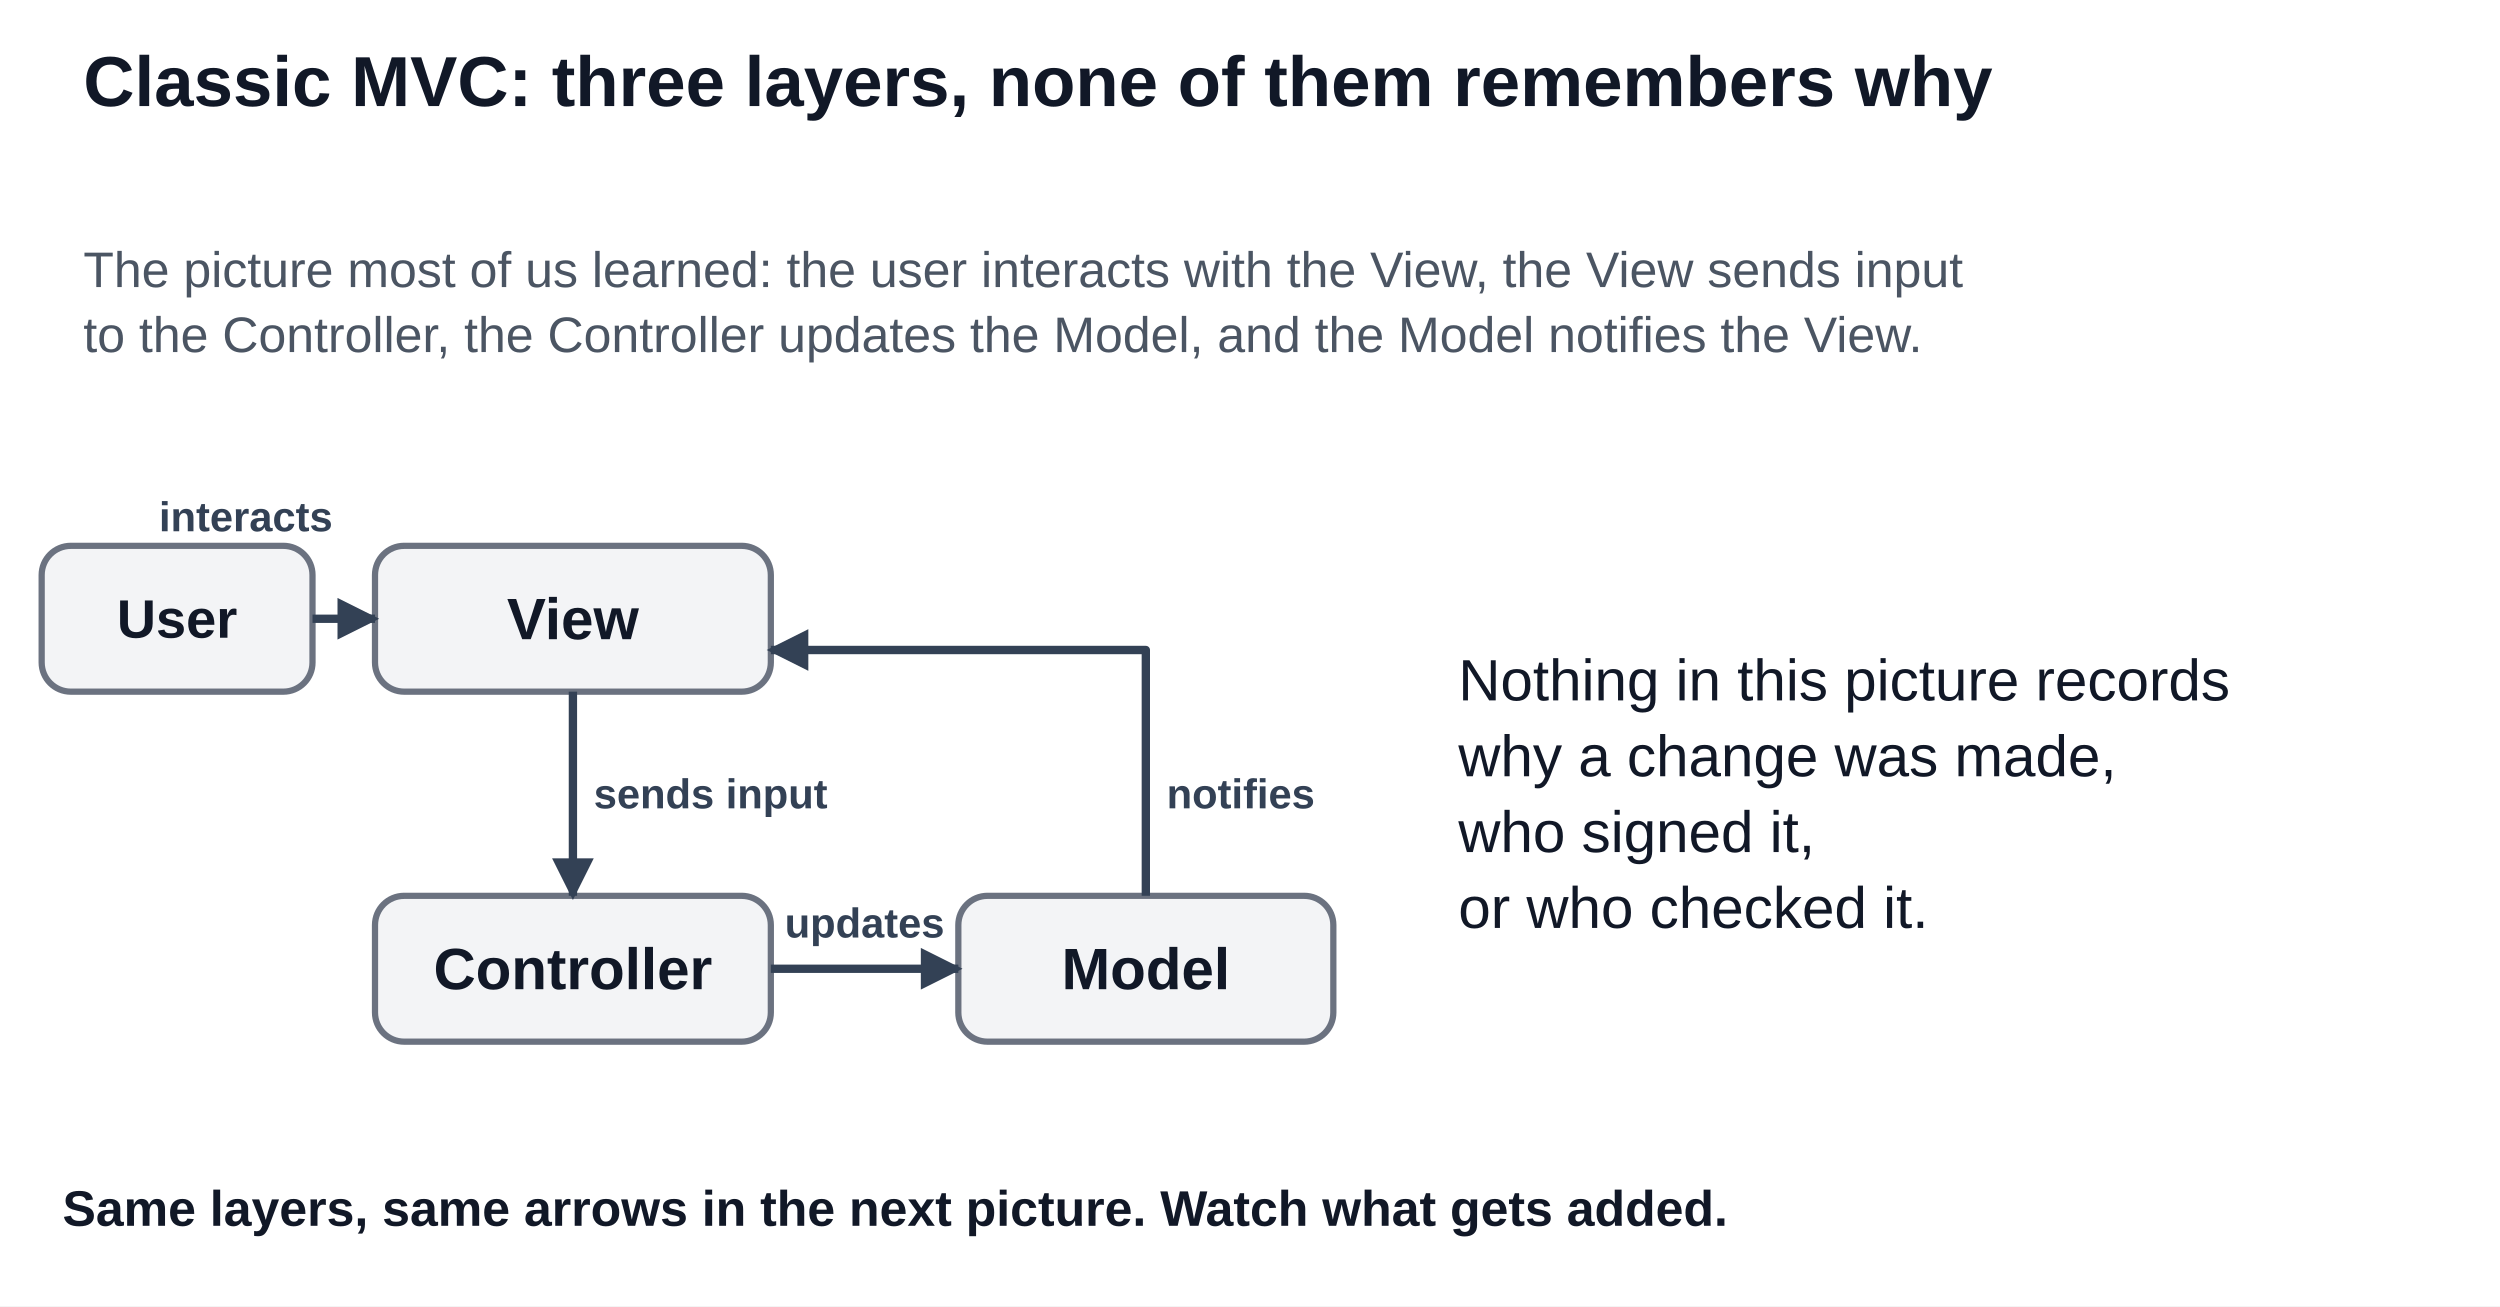
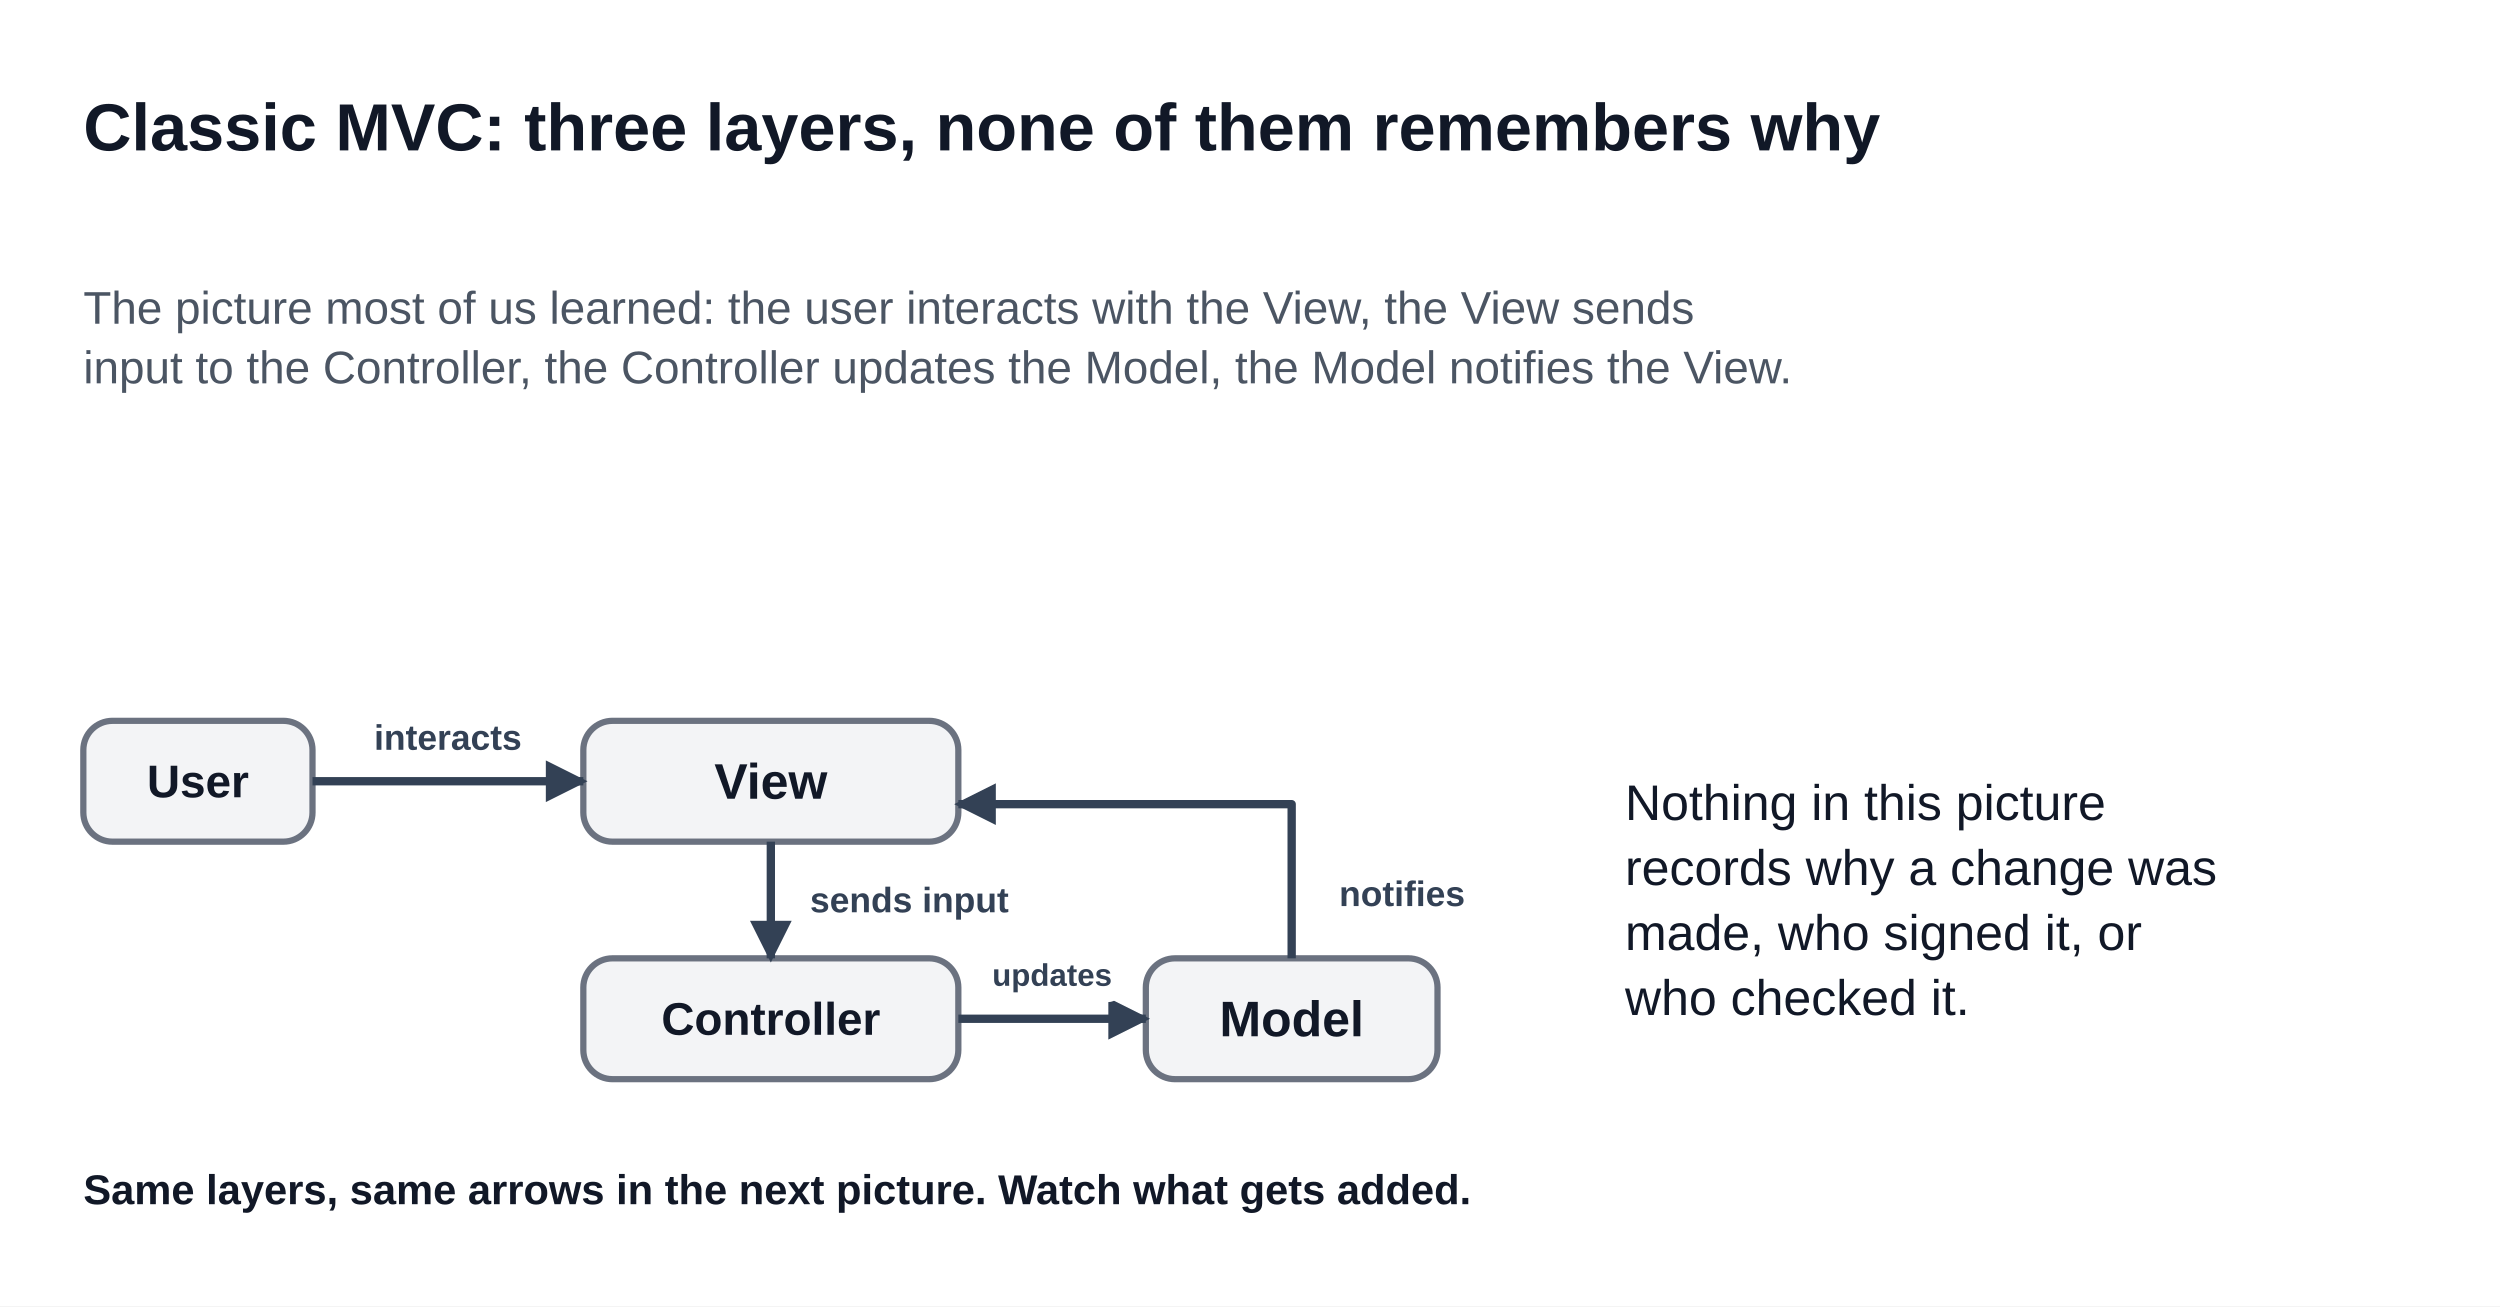
<svg xmlns="http://www.w3.org/2000/svg" width="1200" height="627" viewBox="0 0 1200 627" font-family="Segoe UI, Arial, Helvetica, sans-serif">
  <defs>
    <marker id="m334155" viewBox="0 0 10 10" refX="9" refY="5" markerWidth="5" markerHeight="5" orient="auto-start-reverse">
      <path d="M0,0 L10,5 L0,10 z" fill="#334155" />
    </marker>
  </defs>
  <rect width="1200" height="627" fill="#FFFFFF" />
-   <text x="40" y="50.9" text-anchor="start" font-size="34" font-weight="700" fill="#111827">Classic MVC: three layers, none of them remembers why</text>
-   <text x="40" y="137.8" text-anchor="start" font-size="24" font-weight="400" fill="#4B5563">The picture most of us learned: the user interacts with the View, the View sends input</text>
-   <text x="40" y="169.0" text-anchor="start" font-size="24" font-weight="400" fill="#4B5563">to the Controller, the Controller updates the Model, and the Model notifies the View.</text>
-   <rect x="20" y="262" width="130" height="70" rx="14" fill="#F3F4F6" fill-opacity="1" stroke="#6B7280" stroke-width="3" />
-   <text x="85.0" y="306.1" text-anchor="middle" font-size="26" font-weight="700" fill="#111827">User</text>
-   <rect x="180" y="262" width="190" height="70" rx="14" fill="#F3F4F6" fill-opacity="1" stroke="#6B7280" stroke-width="3" />
-   <text x="275.0" y="306.8" text-anchor="middle" font-size="28" font-weight="700" fill="#111827">View</text>
-   <rect x="180" y="430" width="190" height="70" rx="14" fill="#F3F4F6" fill-opacity="1" stroke="#6B7280" stroke-width="3" />
-   <text x="275.0" y="474.8" text-anchor="middle" font-size="28" font-weight="700" fill="#111827">Controller</text>
-   <rect x="460" y="430" width="180" height="70" rx="14" fill="#F3F4F6" fill-opacity="1" stroke="#6B7280" stroke-width="3" />
-   <text x="550.0" y="474.8" text-anchor="middle" font-size="28" font-weight="700" fill="#111827">Model</text>
-   <polyline points="150,297 180,297" fill="none" stroke="#334155" stroke-width="4" stroke-linejoin="round" marker-end="url(#m334155)" />
-   <text x="118.0" y="255.0" text-anchor="middle" font-size="20" font-weight="700" fill="#334155">interacts</text>
-   <polyline points="275,332 275,430" fill="none" stroke="#334155" stroke-width="4" stroke-linejoin="round" marker-end="url(#m334155)" />
-   <text x="285" y="388.0" text-anchor="start" font-size="20" font-weight="700" fill="#334155">sends input</text>
-   <polyline points="370,465 460,465" fill="none" stroke="#334155" stroke-width="4" stroke-linejoin="round" marker-end="url(#m334155)" />
-   <text x="415.0" y="450.0" text-anchor="middle" font-size="20" font-weight="700" fill="#334155">updates</text>
-   <polyline points="550,430 550,312 370,312" fill="none" stroke="#334155" stroke-width="4" stroke-linejoin="round" marker-end="url(#m334155)" />
-   <text x="560" y="388.0" text-anchor="start" font-size="20" font-weight="700" fill="#334155">notifies</text>
-   <text x="700" y="336.2" text-anchor="start" font-size="28" font-weight="400" fill="#111827">Nothing in this picture records</text>
-   <text x="700" y="372.6" text-anchor="start" font-size="28" font-weight="400" fill="#111827">why a change was made,</text>
-   <text x="700" y="409.0" text-anchor="start" font-size="28" font-weight="400" fill="#111827">who signed it,</text>
-   <text x="700" y="445.4" text-anchor="start" font-size="28" font-weight="400" fill="#111827">or who checked it.</text>
-   <text x="30" y="588.4" text-anchor="start" font-size="24" font-weight="700" fill="#111827">Same layers, same arrows in the next picture. Watch what gets added.</text>
+   <text x="40" y="72.2" text-anchor="start" font-size="32" font-weight="700" fill="#111827">Classic MVC: three layers, none of them remembers why</text>
+   <text x="40" y="155.4" text-anchor="start" font-size="22" font-weight="400" fill="#4B5563">The picture most of us learned: the user interacts with the View, the View sends</text>
+   <text x="40" y="184.0" text-anchor="start" font-size="22" font-weight="400" fill="#4B5563">input to the Controller, the Controller updates the Model, the Model notifies the View.</text>
+   <rect x="40" y="346" width="110" height="58" rx="14" fill="#F3F4F6" fill-opacity="1" stroke="#6B7280" stroke-width="3" />
+   <text x="95.0" y="382.7" text-anchor="middle" font-size="22" font-weight="700" fill="#111827">User</text>
+   <rect x="280" y="346" width="180" height="58" rx="14" fill="#F3F4F6" fill-opacity="1" stroke="#6B7280" stroke-width="3" />
+   <text x="370.0" y="383.4" text-anchor="middle" font-size="24" font-weight="700" fill="#111827">View</text>
+   <rect x="280" y="460" width="180" height="58" rx="14" fill="#F3F4F6" fill-opacity="1" stroke="#6B7280" stroke-width="3" />
+   <text x="370.0" y="496.7" text-anchor="middle" font-size="22" font-weight="700" fill="#111827">Controller</text>
+   <rect x="550" y="460" width="140" height="58" rx="14" fill="#F3F4F6" fill-opacity="1" stroke="#6B7280" stroke-width="3" />
+   <text x="620.0" y="497.4" text-anchor="middle" font-size="24" font-weight="700" fill="#111827">Model</text>
+   <polyline points="150,375 280,375" fill="none" stroke="#334155" stroke-width="4" stroke-linejoin="round" marker-end="url(#m334155)" />
+   <rect x="169.5" y="341" width="91" height="26" rx="6" fill="#FFFFFF" />
+   <text x="215.0" y="359.9" text-anchor="middle" font-size="17" font-weight="700" fill="#334155">interacts</text>
+   <polyline points="370,404 370,460" fill="none" stroke="#334155" stroke-width="4" stroke-linejoin="round" marker-end="url(#m334155)" />
+   <rect x="382" y="419.0" width="109" height="26" rx="6" fill="#FFFFFF" />
+   <text x="436.5" y="437.9" text-anchor="middle" font-size="17" font-weight="700" fill="#334155">sends input</text>
+   <polyline points="460,489 550,489" fill="none" stroke="#334155" stroke-width="4" stroke-linejoin="round" marker-end="url(#m334155)" />
+   <rect x="472.0" y="455" width="66" height="26" rx="6" fill="#FFFFFF" />
+   <text x="505.0" y="473.2" text-anchor="middle" font-size="15" font-weight="700" fill="#334155">updates</text>
+   <polyline points="620,460 620,386 460,386" fill="none" stroke="#334155" stroke-width="4" stroke-linejoin="round" marker-end="url(#m334155)" />
+   <rect x="632" y="416.0" width="82" height="26" rx="6" fill="#FFFFFF" />
+   <text x="673.0" y="434.9" text-anchor="middle" font-size="17" font-weight="700" fill="#334155">notifies</text>
+   <text x="780" y="393.6" text-anchor="start" font-size="24" font-weight="400" fill="#111827">Nothing in this picture</text>
+   <text x="780" y="424.8" text-anchor="start" font-size="24" font-weight="400" fill="#111827">records why a change was</text>
+   <text x="780" y="456.0" text-anchor="start" font-size="24" font-weight="400" fill="#111827">made, who signed it, or</text>
+   <text x="780" y="487.2" text-anchor="start" font-size="24" font-weight="400" fill="#111827">who checked it.</text>
+   <text x="40" y="578.0" text-anchor="start" font-size="20" font-weight="700" fill="#111827">Same layers, same arrows in the next picture. Watch what gets added.</text>
</svg>
